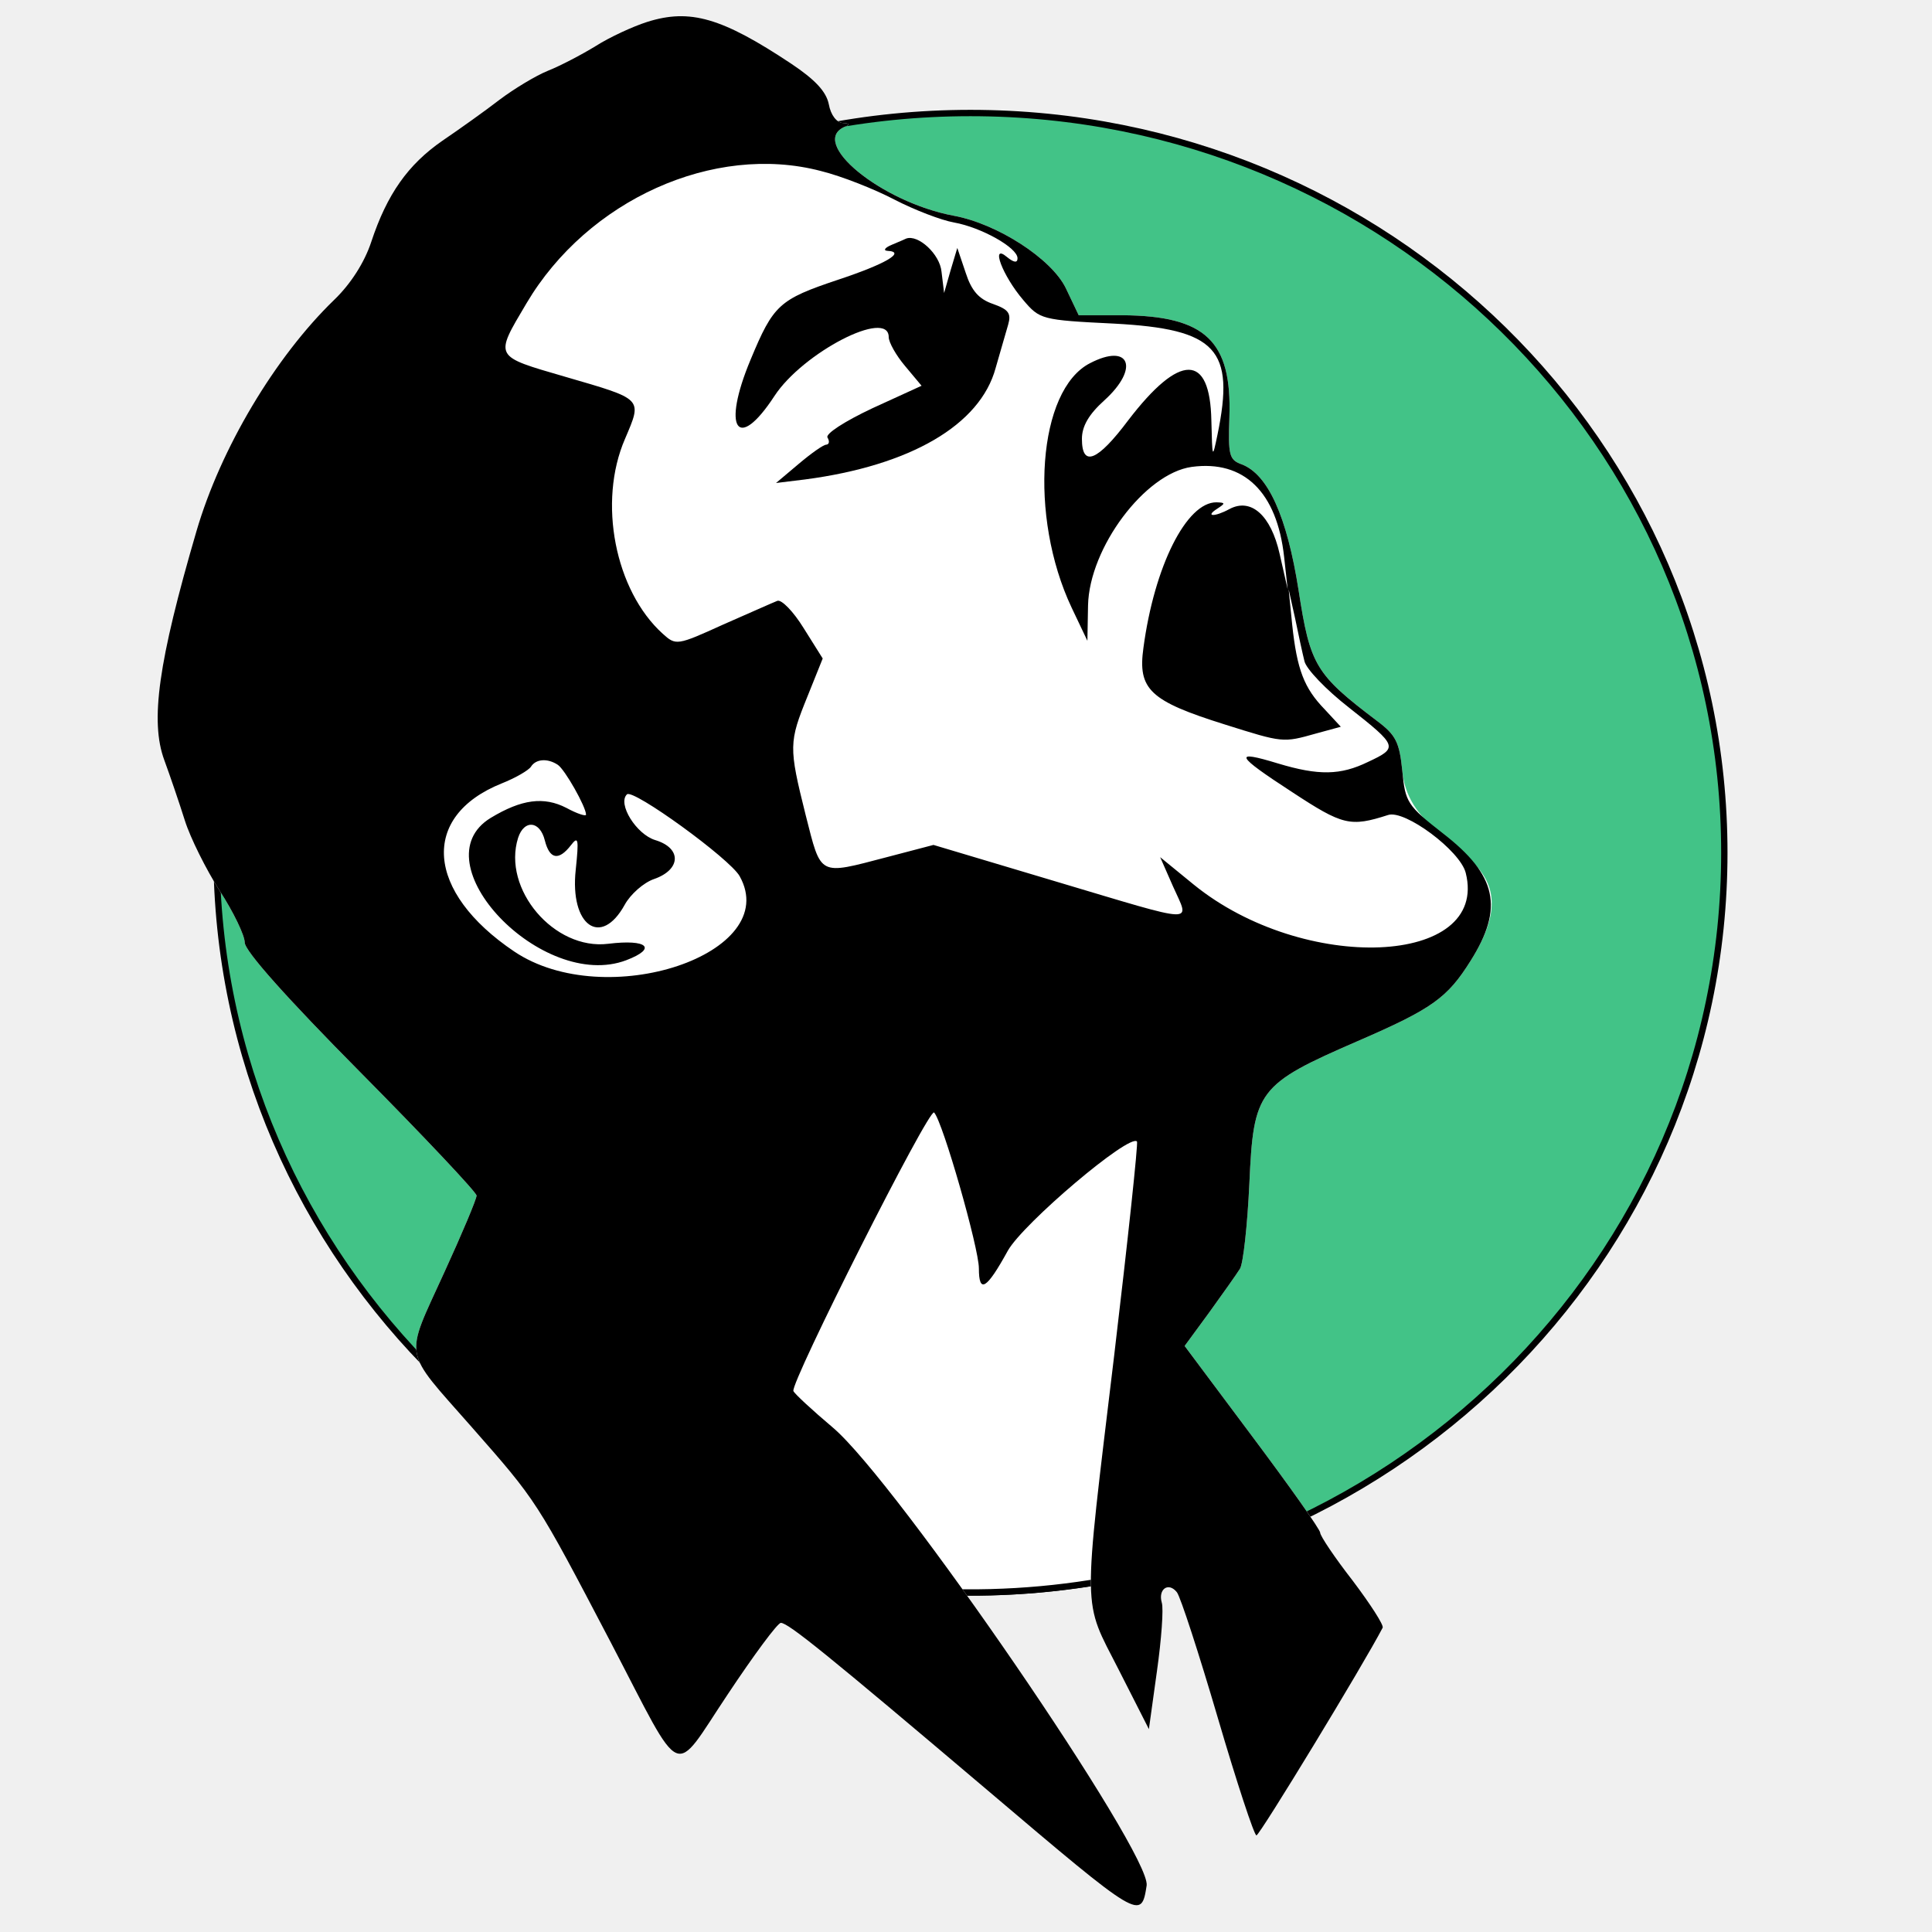
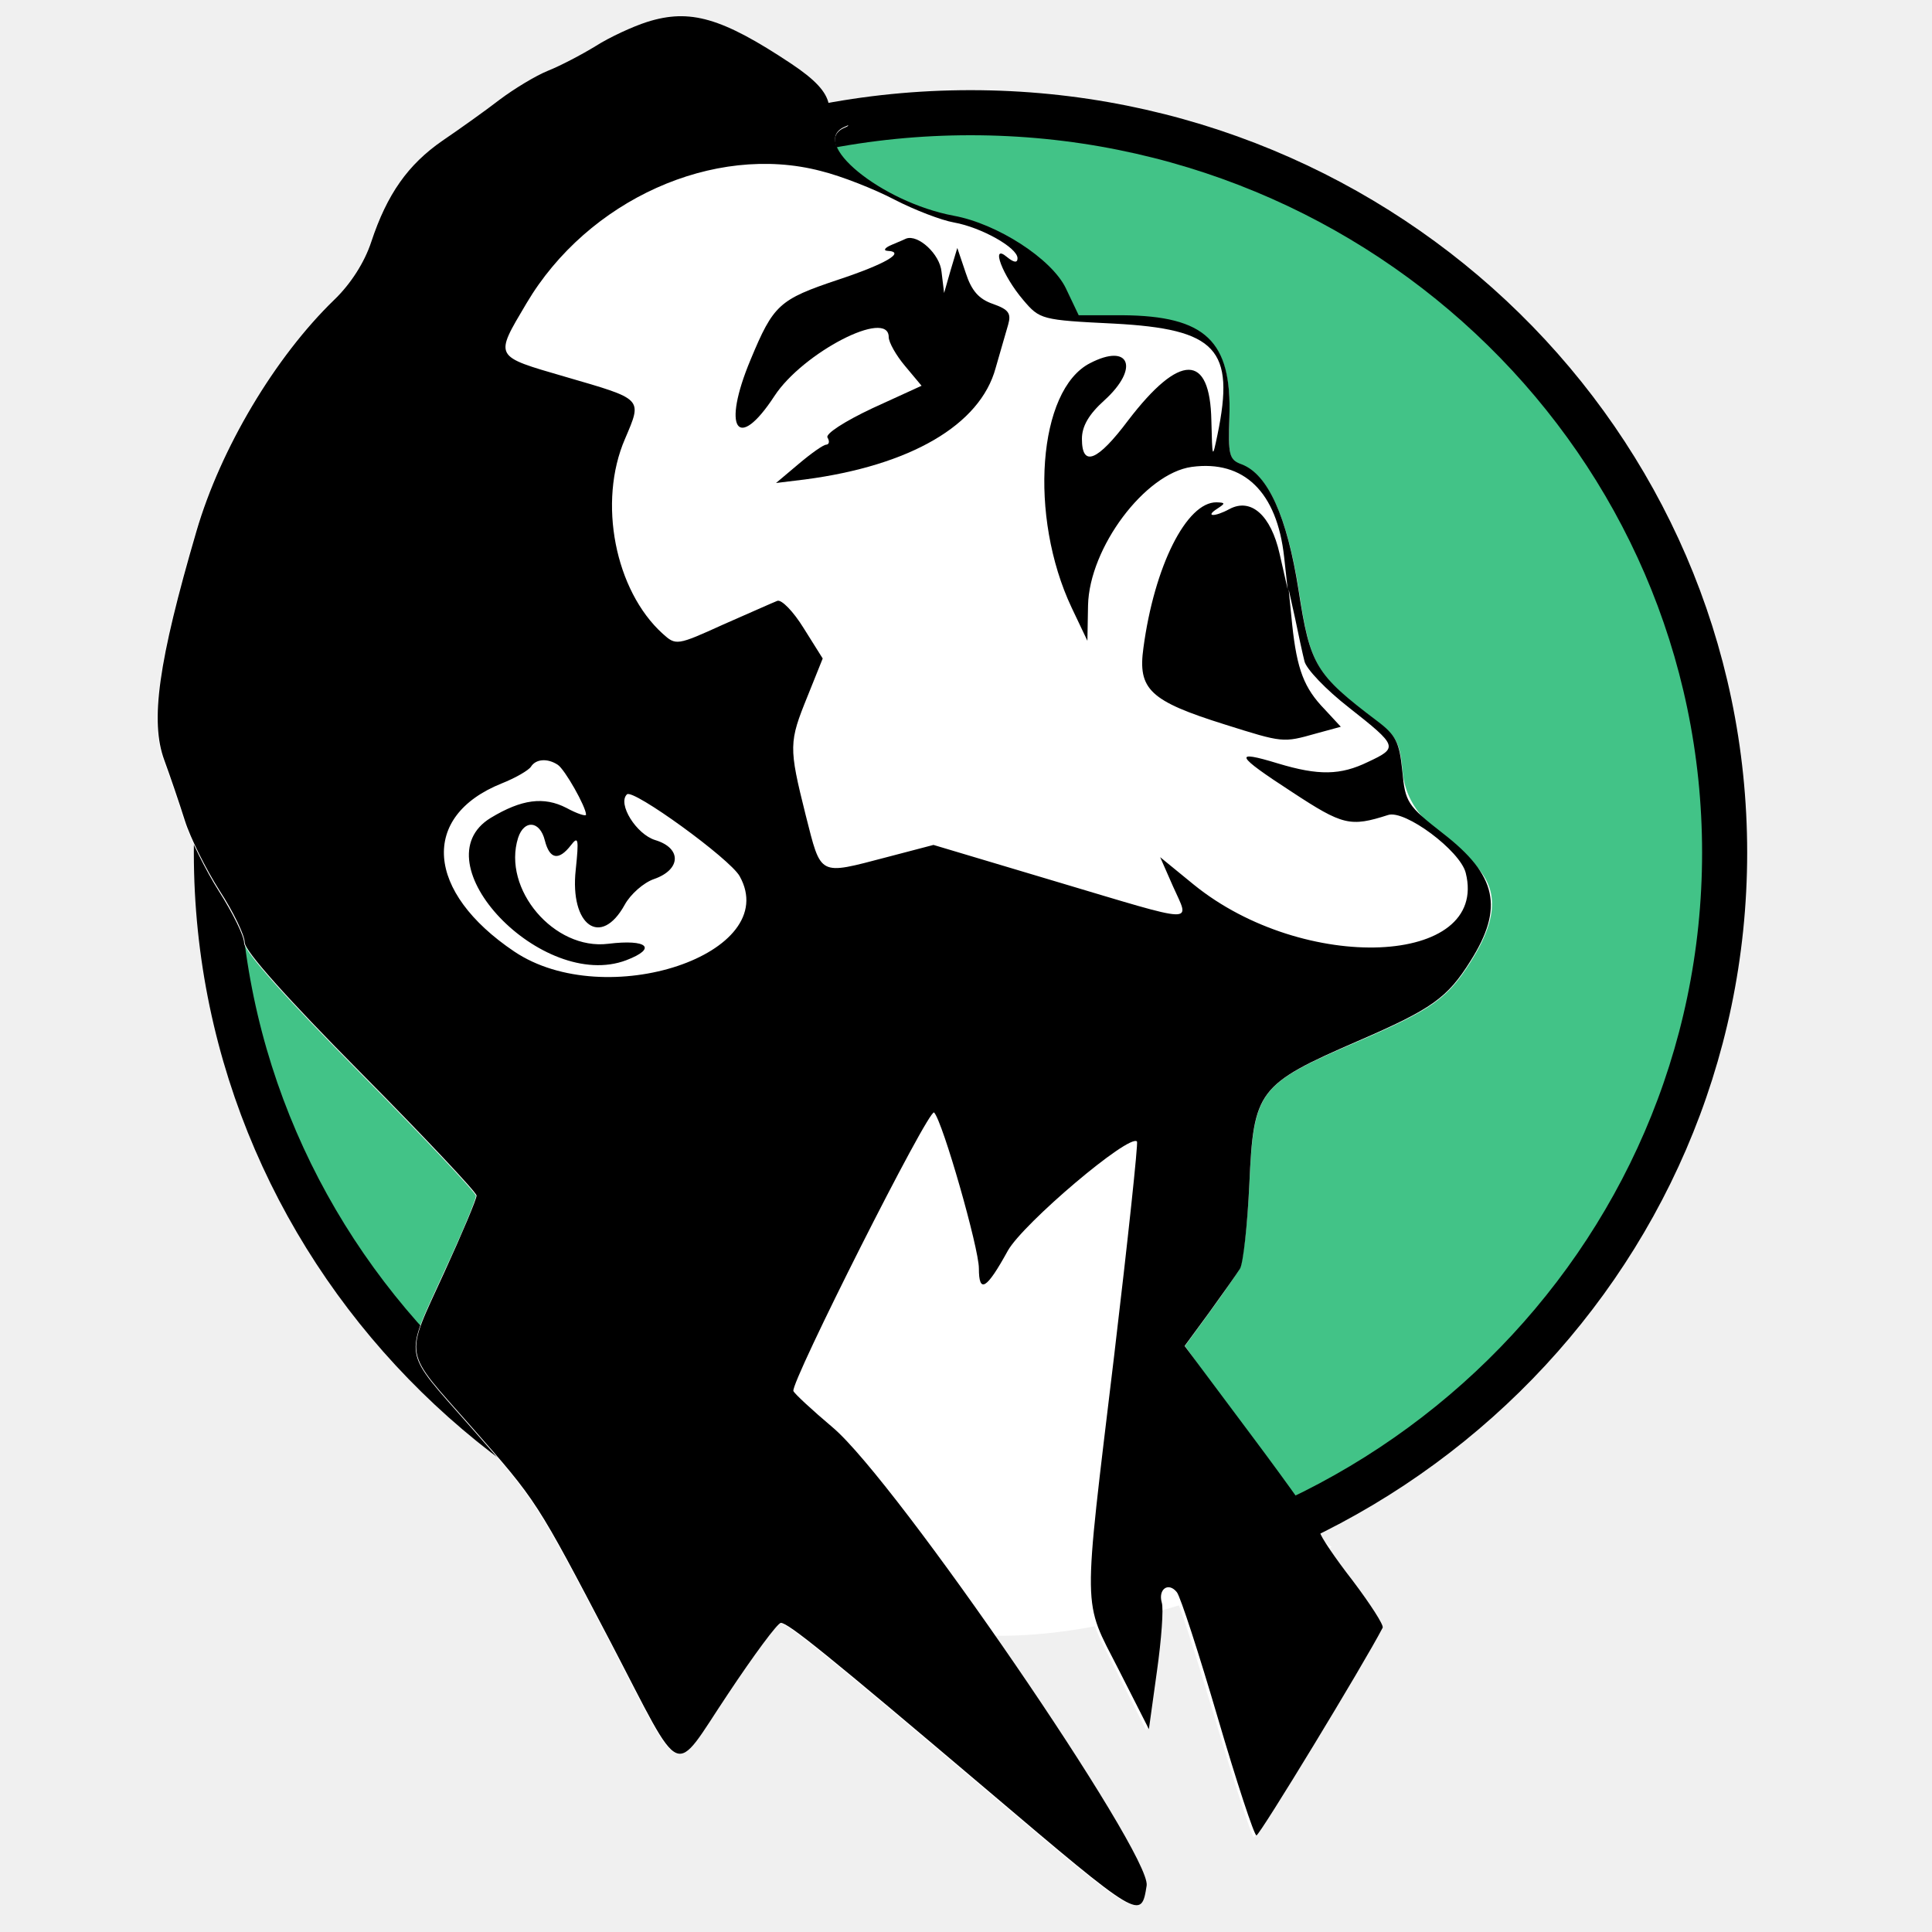
- <svg xmlns="http://www.w3.org/2000/svg" version="1.0" width="300pt" height="300pt" viewBox="0 0 300 300" preserveAspectRatio="xMidYMid" id="svg2">
-   <defs id="defs2" />
+ <svg xmlns="http://www.w3.org/2000/svg" version="1.1" id="svg2" x="0px" y="0px" viewBox="0 0 300 300" style="enable-background:new 0 0 300 300;" xml:space="preserve">
+   <style type="text/css">
+ 	.st0{fill:#42C387;stroke:#000000;stroke-width:7;stroke-linecap:round;stroke-linejoin:round;}
+ 	.st1{fill:#FFFFFF;}
+ </style>
  <g id="layer1">
-     <ellipse style="fill:#42c387;fill-opacity:1;stroke:#000000;stroke-width:0.985;stroke-linecap:round;stroke-linejoin:round" id="path3" cx="150.689" cy="132.416" rx="117.064" ry="114.866" />
-     <path style="fill:#ffffff;fill-opacity:1;stroke:#000000;stroke-width:0.985;stroke-linecap:round;stroke-linejoin:round" id="ellipse4" d="M 199.444,236.847 A 117.064,114.866 0 0 1 80.732,224.516" />
-     <path style="fill:#ffffff;stroke:none;stroke-width:0.75px;stroke-linecap:butt;stroke-linejoin:miter;stroke-opacity:1" d="m 101.315,228.631 43.485,-66.796 34.967,0.448 0.897,73.521 z" id="path5" />
-     <path id="path4" style="fill:#ffffff;fill-opacity:1" d="m 2105.713,5949.521 c -31.328,-0.969 -62.463,-7.02 -95.713,-17.52 -44,-14 -115.99,-47 -159.99,-75 -44,-27 -111.004,-61.992 -149.004,-76.992 -37,-15 -105,-56 -150,-90 -44,-34 -124.012,-91.002 -177.012,-127.002 -107,-74 -171.986,-166.004 -220.986,-314.004 -21,-64 -64.02,-131 -115.019,-180 C 853.988,4891.004 684.99,4607 609.99,4350 490.99,3943 466,3759.99 510,3639.99 c 18,-49 47.014,-133.998 64.014,-187.998 17,-54 65.988,-151.998 107.988,-217.998 43,-66 77.988,-138.986 77.988,-160.986 0,-26 130,-172.004 360,-404.004 198,-200 360,-372.002 360,-382.002 0,-11 -44.99,-118.008 -99.99,-238.008 -125,-275 -132.01,-233.996 84.99,-480.996 203,-231 200.012,-225.994 432.012,-668.994 229,-439 188.988,-421.015 362.988,-161.016 81,122 155,222.012 165,222.012 23,0 144.012,-97.991 642.012,-519.99 475,-403 477.004,-404.016 494.004,-296.016 16,98 -778,1257.008 -975,1423.008 -64,54 -118.992,104.998 -121.992,112.998 -10,25 421.992,881.99 436.992,864.99 27,-29 138.984,-420.984 138.984,-483.984 0,-80 24,-65.01 90,54.99 48,85 377.016,363.994 401.016,338.994 4,-4 -28.016,-303.977 -71.016,-665.976 -98,-816.999 -98.996,-752.004 14.004,-974.004 L 3568.008,630 3592.998,810 c 14,99 21,194.988 15,212.988 -12,42 20.992,65.021 46.992,32.022 11,-14 68.002,-189 127.002,-390 59,-201 113,-365.01 120,-365.01 10,0 334.022,533 392.022,645 4,8 -38.018,72.986 -93.018,145.986 -56,72 -100.986,139.004 -100.986,149.004 0,10 -94.996,144.004 -210.996,299.004 l -210,281.016 76.992,105 c 42,58 84.98,119 94.98,135 10,17 23.004,134.994 29.004,263.994 13,290 26.002,307.998 337.002,442.998 231,100 278.01,133.994 350.01,248.994 221.841,351.96 -187.341,321.591 -211.992,590.01 -9,89 -20.022,110.984 -77.022,153.984 -193,146 -208.981,172.996 -244.981,405.996 -36,230 -95.012,361.022 -177.012,392.022 -39,14 -41.998,28.983 -37.998,146.982 8,236 -73.992,313.996 -331.992,315.996 h -135.996 l -40.02,84.023 c -44,91 -211.988,200 -347.988,225 -225,42 -454.002,229.002 -337.002,277.002 16,6 12.998,9.986 -7.002,10.986 -20,1 -38.004,25.008 -44.004,58.008 -8,40 -43.008,77.002 -118.008,127.002 -160.5,106.5 -256.289,149.42 -350.273,146.514 z" transform="matrix(0.05,0,0,-0.05,0,300)" />
+     <ellipse id="path3" class="st0" cx="150.7" cy="132.4" rx="117.1" ry="114.9" />
+     <path id="ellipse4_00000083086045018253510860000004072707813432344739_" class="st1" d="   M206.8,240.2c-16,7.2-35.2,14-52.2,13.8c-24.3-0.3-46.3-11.3-66.5-26.1l65.1-26.9l40.3,31.3L206.8,240.2" />
+     <path id="path5" class="st1" d="M101.3,228.6l43.5-66.8l35,0.4l0.9,73.5L101.3,228.6z" />
+     <path id="path4" class="st1" d="   M105.3,2.5c-1.6,0-3.1,0.4-4.8,0.9c-2.2,0.7-5.8,2.4-8,3.8c-2.2,1.3-5.6,3.1-7.5,3.8c-1.8,0.8-5.3,2.8-7.5,4.5   c-2.2,1.7-6.2,4.6-8.9,6.4c-5.3,3.7-8.6,8.3-11,15.7c-1.1,3.2-3.2,6.5-5.8,9c-9.2,8.9-17.6,23.1-21.4,36c-5.9,20.3-7.2,29.5-5,35.5   c0.9,2.4,2.4,6.7,3.2,9.4c0.9,2.7,3.3,7.6,5.4,10.9c2.1,3.3,3.9,6.9,3.9,8c0,1.3,6.5,8.6,18,20.2c9.9,10,18,18.6,18,19.1   c0,0.6-2.2,5.9-5,11.9c-6.2,13.7-6.6,11.7,4.2,24c10.1,11.5,10,11.3,21.6,33.4c11.4,21.9,9.4,21.1,18.1,8.1   c4.1-6.1,7.8-11.1,8.2-11.1c1.2,0,7.2,4.9,32.1,26c23.7,20.1,23.9,20.2,24.7,14.8c0.8-4.9-38.9-62.9-48.8-71.2   c-3.2-2.7-5.9-5.2-6.1-5.6c-0.5-1.2,21.1-44.1,21.8-43.2c1.4,1.4,6.9,21,6.9,24.2c0,4,1.2,3.3,4.5-2.7c2.4-4.2,18.9-18.2,20.1-16.9   c0.2,0.2-1.4,15.2-3.6,33.3c-4.9,40.8-4.9,37.6,0.7,48.7l4.7,9.3l1.2-9c0.7-4.9,1.1-9.7,0.8-10.6c-0.6-2.1,1-3.3,2.3-1.6   c0.6,0.7,3.4,9.5,6.4,19.5s5.7,18.3,6,18.3c0.5,0,16.7-26.6,19.6-32.2c0.2-0.4-1.9-3.6-4.7-7.3c-2.8-3.6-5-7-5-7.5   s-4.7-7.2-10.5-15L184,209l3.8-5.2c2.1-2.9,4.2-5.9,4.7-6.8c0.5-0.9,1.2-6.7,1.5-13.2c0.7-14.5,1.3-15.4,16.9-22.1   c11.6-5,13.9-6.7,17.5-12.4c11.1-17.6-9.4-16.1-10.6-29.5c-0.4-4.5-1-5.5-3.9-7.7c-9.6-7.3-10.4-8.6-12.2-20.3   c-1.8-11.5-4.8-18.1-8.9-19.6c-1.9-0.7-2.1-1.4-1.9-7.3c0.4-11.8-3.7-15.7-16.6-15.8h-6.8l-2-4.2c-2.2-4.5-10.6-10-17.4-11.2   c-11.2-2.1-22.7-11.5-16.9-13.9c0.8-0.3,0.6-0.5-0.4-0.5c-1-0.1-1.9-1.3-2.2-2.9c-0.4-2-2.2-3.9-5.9-6.4   C114.8,4.5,110,2.4,105.3,2.5z" />
  </g>
-   <g transform="matrix(0.05,0,0,-0.05,0,300)" fill="#000000" stroke="none" id="g2">
-     <path d="m 2010,5932 c -44,-14 -116,-47 -160,-75 -44,-27 -111,-62 -149,-77 -37,-15 -105,-56 -150,-90 -44,-34 -124,-91 -177,-127 -107,-74 -172,-166 -221,-314 -21,-64 -64,-131 -115,-180 C 854,4891 685,4607 610,4350 491,3943 466,3760 510,3640 c 18,-49 47,-134 64,-188 17,-54 66,-152 108,-218 43,-66 78,-139 78,-161 0,-26 130,-172 360,-404 198,-200 360,-372 360,-382 0,-11 -45,-118 -100,-238 -125,-275 -132,-234 85,-481 203,-231 200,-226 432,-669 229,-439 189,-421 363,-161 81,122 155,222 165,222 23,0 144,-98 642,-520 475,-403 477,-404 494,-296 16,98 -778,1257 -975,1423 -64,54 -119,105 -122,113 -10,25 422,882 437,865 27,-29 139,-421 139,-484 0,-80 24,-65 90,55 48,85 377,364 401,339 4,-4 -28,-304 -71,-666 -98,-817 -99,-752 14,-974 l 94,-185 25,180 c 14,99 21,195 15,213 -12,42 21,65 47,32 11,-14 68,-189 127,-390 59,-201 113,-365 120,-365 10,0 334,533 392,645 4,8 -38,73 -93,146 -56,72 -101,139 -101,149 0,10 -95,144 -211,299 l -210,281 77,105 c 42,58 85,119 95,135 10,17 23,135 29,264 13,290 26,308 337,443 231,100 278,134 350,249 104,165 82,266 -86,396 -110,86 -117,96 -126,194 -9,89 -20,111 -77,154 -193,146 -209,173 -245,406 -36,230 -95,361 -177,392 -39,14 -42,29 -38,147 8,236 -74,314 -332,316 h -136 l -40,84 c -44,91 -212,200 -348,225 -225,42 -454,229 -337,277 16,6 13,10 -7,11 -20,1 -38,25 -44,58 -8,40 -43,77 -118,127 -214,142 -313,171 -446,129 z m 539,-463 c 65,-16 168,-57 229,-89 62,-32 145,-64 185,-71 84,-15 197,-78 197,-111 0,-15 -11,-14 -33,4 -52,44 -14,-58 51,-134 51,-60 56,-62 282,-73 318,-17 376,-79 321,-345 -16,-77 -16,-75 -19,44 -4,210 -98,210 -258,1 -96,-128 -144,-147 -144,-58 0,39 21,76 70,120 110,100 78,179 -45,115 -162,-83 -191,-475 -57,-759 l 49,-103 2,110 c 4,179 177,410 322,430 162,22 265,-78 287,-280 l 11,-100 -25,110 c -27,120 -89,175 -156,139 -46,-25 -77,-24 -38,1 26,17 26,19 -2,20 -93,1 -193,-198 -227,-452 -18,-129 20,-165 253,-238 181,-57 180,-57 283,-28 l 77,21 -50,54 c -64,66 -86,123 -101,263 l -11,110 20,-90 c 10,-49 23,-109 29,-133 5,-24 67,-89 139,-145 151,-119 153,-124 59,-168 -86,-42 -154,-43 -280,-5 -141,43 -133,26 44,-89 157,-103 180,-109 298,-71 52,17 224,-111 241,-180 73,-290 -503,-314 -845,-36 l -104,85 40,-91 c 52,-117 84,-118 -359,14 l -385,115 -145,-38 c -214,-56 -203,-61 -252,131 -53,212 -52,226 6,369 l 47,117 -59,94 c -32,52 -69,90 -82,85 -13,-5 -89,-39 -169,-74 -143,-65 -146,-65 -187,-28 -148,134 -202,409 -117,605 54,127 58,122 -186,193 -223,65 -220,59 -120,228 190,321 582,498 914,411 z M 1732,3625 c 22,-14 88,-131 88,-155 0,-6 -28,3 -61,21 -70,36 -139,27 -235,-31 -225,-137 160,-541 421,-442 97,37 66,66 -56,51 -168,-21 -330,170 -280,329 19,58 68,53 83,-8 15,-59 43,-64 81,-15 23,30 25,20 15,-76 -19,-173 78,-243 152,-109 18,33 59,69 91,80 84,29 87,96 4,121 -59,18 -118,113 -88,142 18,19 320,-200 350,-254 135,-241 -416,-425 -700,-234 -275,185 -293,420 -39,522 43,17 84,41 91,52 15,24 51,27 83,6 z" id="path1" style="fill:#000000" />
-     <path d="m 2770,5240 c -22,-9 -28,-18 -14,-19 59,-3 -6,-41 -154,-90 -182,-61 -200,-77 -271,-248 -90,-215 -41,-289 74,-113 88,135 355,273 355,183 0,-16 23,-57 51,-90 l 51,-61 -153,-70 c -87,-41 -147,-80 -139,-91 7,-12 5,-21 -4,-22 -9,0 -47,-27 -86,-60 l -70,-59 90,11 c 327,43 544,169 592,346 15,51 32,112 39,135 10,35 1,47 -47,64 -44,15 -67,41 -85,97 l -26,77 -21,-70 -20,-70 -8,66 c -5,55 -73,117 -110,103 -2,-1 -22,-10 -44,-19 z" id="path2" />
+   <g id="g2" transform="translate(0,300) scale(0.05,-0.05)">
+     <path id="path1" d="M2010,5932c-44-14-116-47-160-75c-44-27-111-62-149-77c-37-15-105-56-150-90c-44-34-124-91-177-127   c-107-74-172-166-221-314c-21-64-64-131-115-180c-184-178-353-462-428-719c-119-407-144-590-100-710c18-49,47-134,64-188   s66-152,108-218c43-66,78-139,78-161c0-26,130-172,360-404c198-200,360-372,360-382c0-11-45-118-100-238c-125-275-132-234,85-481   c203-231,200-226,432-669c229-439,189-421,363-161c81,122,155,222,165,222c23,0,144-98,642-520c475-403,477-404,494-296   c16,98-778,1257-975,1423c-64,54-119,105-122,113c-10,25,422,882,437,865c27-29,139-421,139-484c0-80,24-65,90,55   c48,85,377,364,401,339c4-4-28-304-71-666c-98-817-99-752,14-974l94-185l25,180c14,99,21,195,15,213c-12,42,21,65,47,32   c11-14,68-189,127-390s113-365,120-365c10,0,334,533,392,645c4,8-38,73-93,146c-56,72-101,139-101,149s-95,144-211,299l-210,281   l77,105c42,58,85,119,95,135c10,17,23,135,29,264c13,290,26,308,337,443c231,100,278,134,350,249c104,165,82,266-86,396   c-110,86-117,96-126,194c-9,89-20,111-77,154c-193,146-209,173-245,406c-36,230-95,361-177,392c-39,14-42,29-38,147   c8,236-74,314-332,316h-136l-40,84c-44,91-212,200-348,225c-225,42-454,229-337,277c16,6,13,10-7,11s-38,25-44,58   c-8,40-43,77-118,127C2242,5945,2143,5974,2010,5932z M2549,5469c65-16,168-57,229-89c62-32,145-64,185-71c84-15,197-78,197-111   c0-15-11-14-33,4c-52,44-14-58,51-134c51-60,56-62,282-73c318-17,376-79,321-345c-16-77-16-75-19,44c-4,210-98,210-258,1   c-96-128-144-147-144-58c0,39,21,76,70,120c110,100,78,179-45,115c-162-83-191-475-57-759l49-103l2,110c4,179,177,410,322,430   c162,22,265-78,287-280l11-100l-25,110c-27,120-89,175-156,139c-46-25-77-24-38,1c26,17,26,19-2,20c-93,1-193-198-227-452   c-18-129,20-165,253-238c181-57,180-57,283-28l77,21l-50,54c-64,66-86,123-101,263l-11,110l20-90c10-49,23-109,29-133   c5-24,67-89,139-145c151-119,153-124,59-168c-86-42-154-43-280-5c-141,43-133,26,44-89c157-103,180-109,298-71   c52,17,224-111,241-180c73-290-503-314-845-36l-104,85l40-91c52-117,84-118-359,14l-385,115l-145-38c-214-56-203-61-252,131   c-53,212-52,226,6,369l47,117l-59,94c-32,52-69,90-82,85s-89-39-169-74c-143-65-146-65-187-28c-148,134-202,409-117,605   c54,127,58,122-186,193c-223,65-220,59-120,228C1825,5379,2217,5556,2549,5469z M1732,3625c22-14,88-131,88-155c0-6-28,3-61,21   c-70,36-139,27-235-31c-225-137,160-541,421-442c97,37,66,66-56,51c-168-21-330,170-280,329c19,58,68,53,83-8c15-59,43-64,81-15   c23,30,25,20,15-76c-19-173,78-243,152-109c18,33,59,69,91,80c84,29,87,96,4,121c-59,18-118,113-88,142c18,19,320-200,350-254   c135-241-416-425-700-234c-275,185-293,420-39,522c43,17,84,41,91,52C1664,3643,1700,3646,1732,3625z" />
+     <path id="path2" d="M2770,5240c-22-9-28-18-14-19c59-3-6-41-154-90c-182-61-200-77-271-248c-90-215-41-289,74-113   c88,135,355,273,355,183c0-16,23-57,51-90l51-61l-153-70c-87-41-147-80-139-91c7-12,5-21-4-22c-9,0-47-27-86-60l-70-59l90,11   c327,43,544,169,592,346c15,51,32,112,39,135c10,35,1,47-47,64c-44,15-67,41-85,97l-26,77l-21-70l-20-70l-8,66   c-5,55-73,117-110,103C2812,5258,2792,5249,2770,5240z" />
  </g>
</svg>
